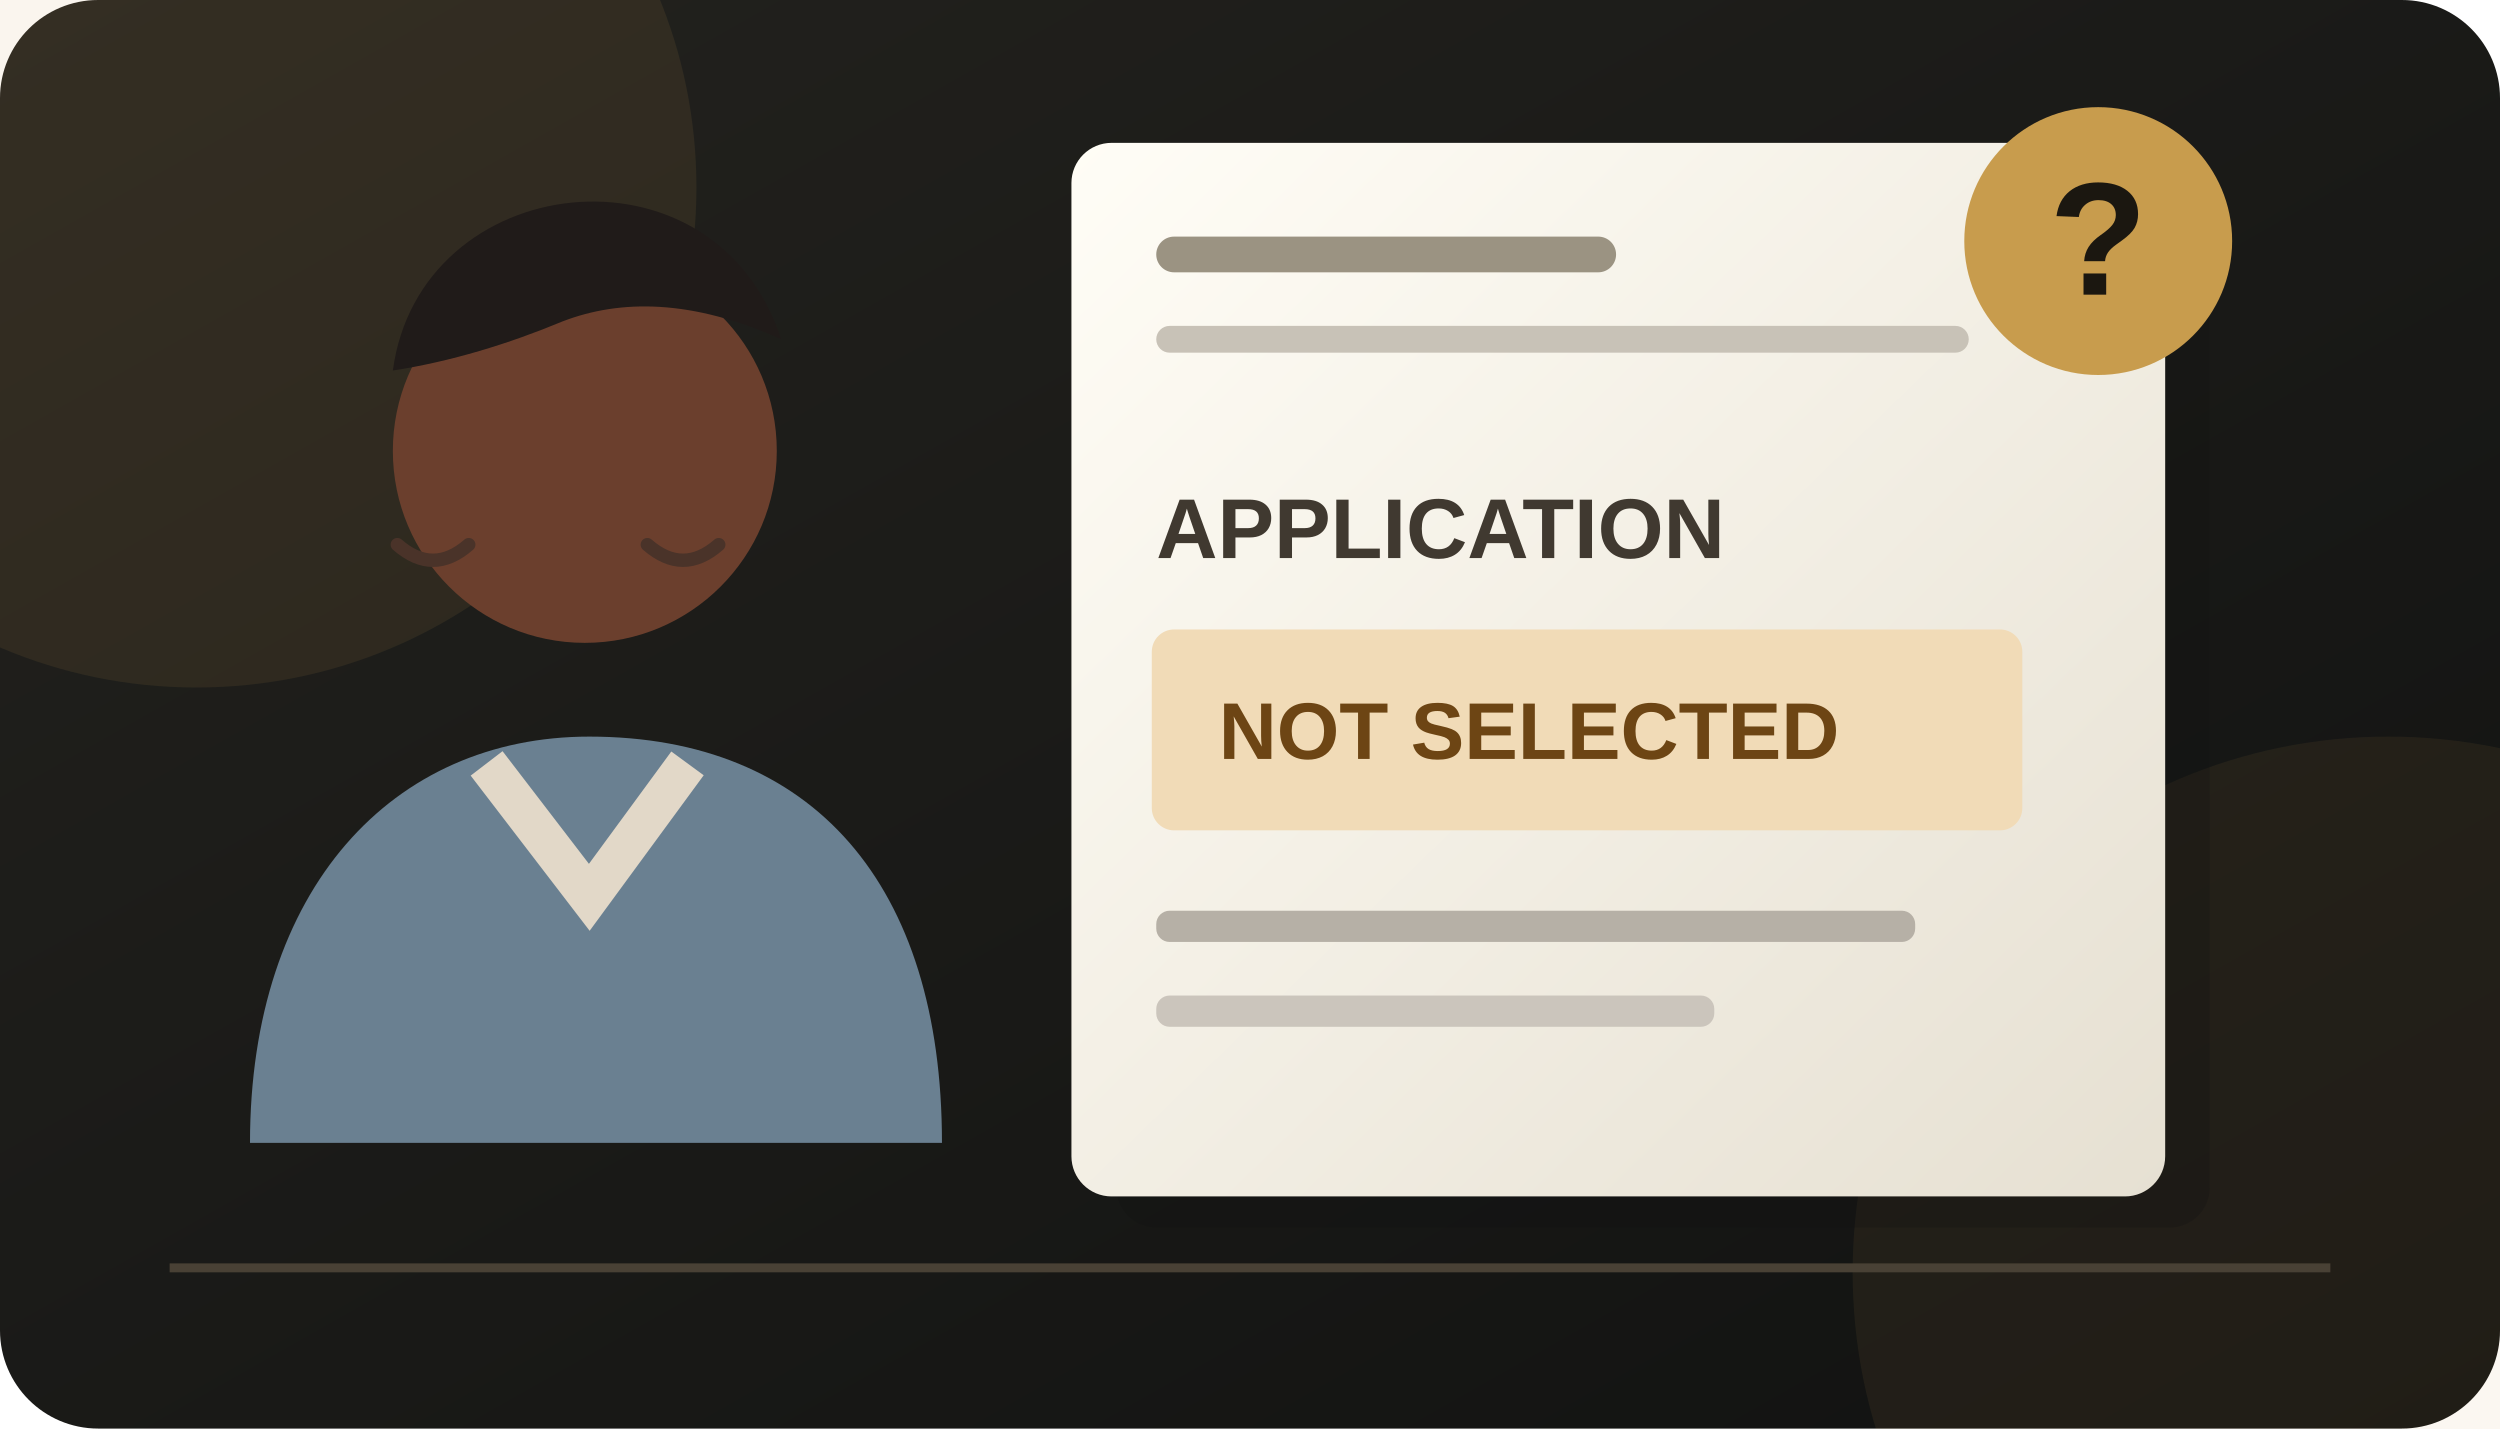
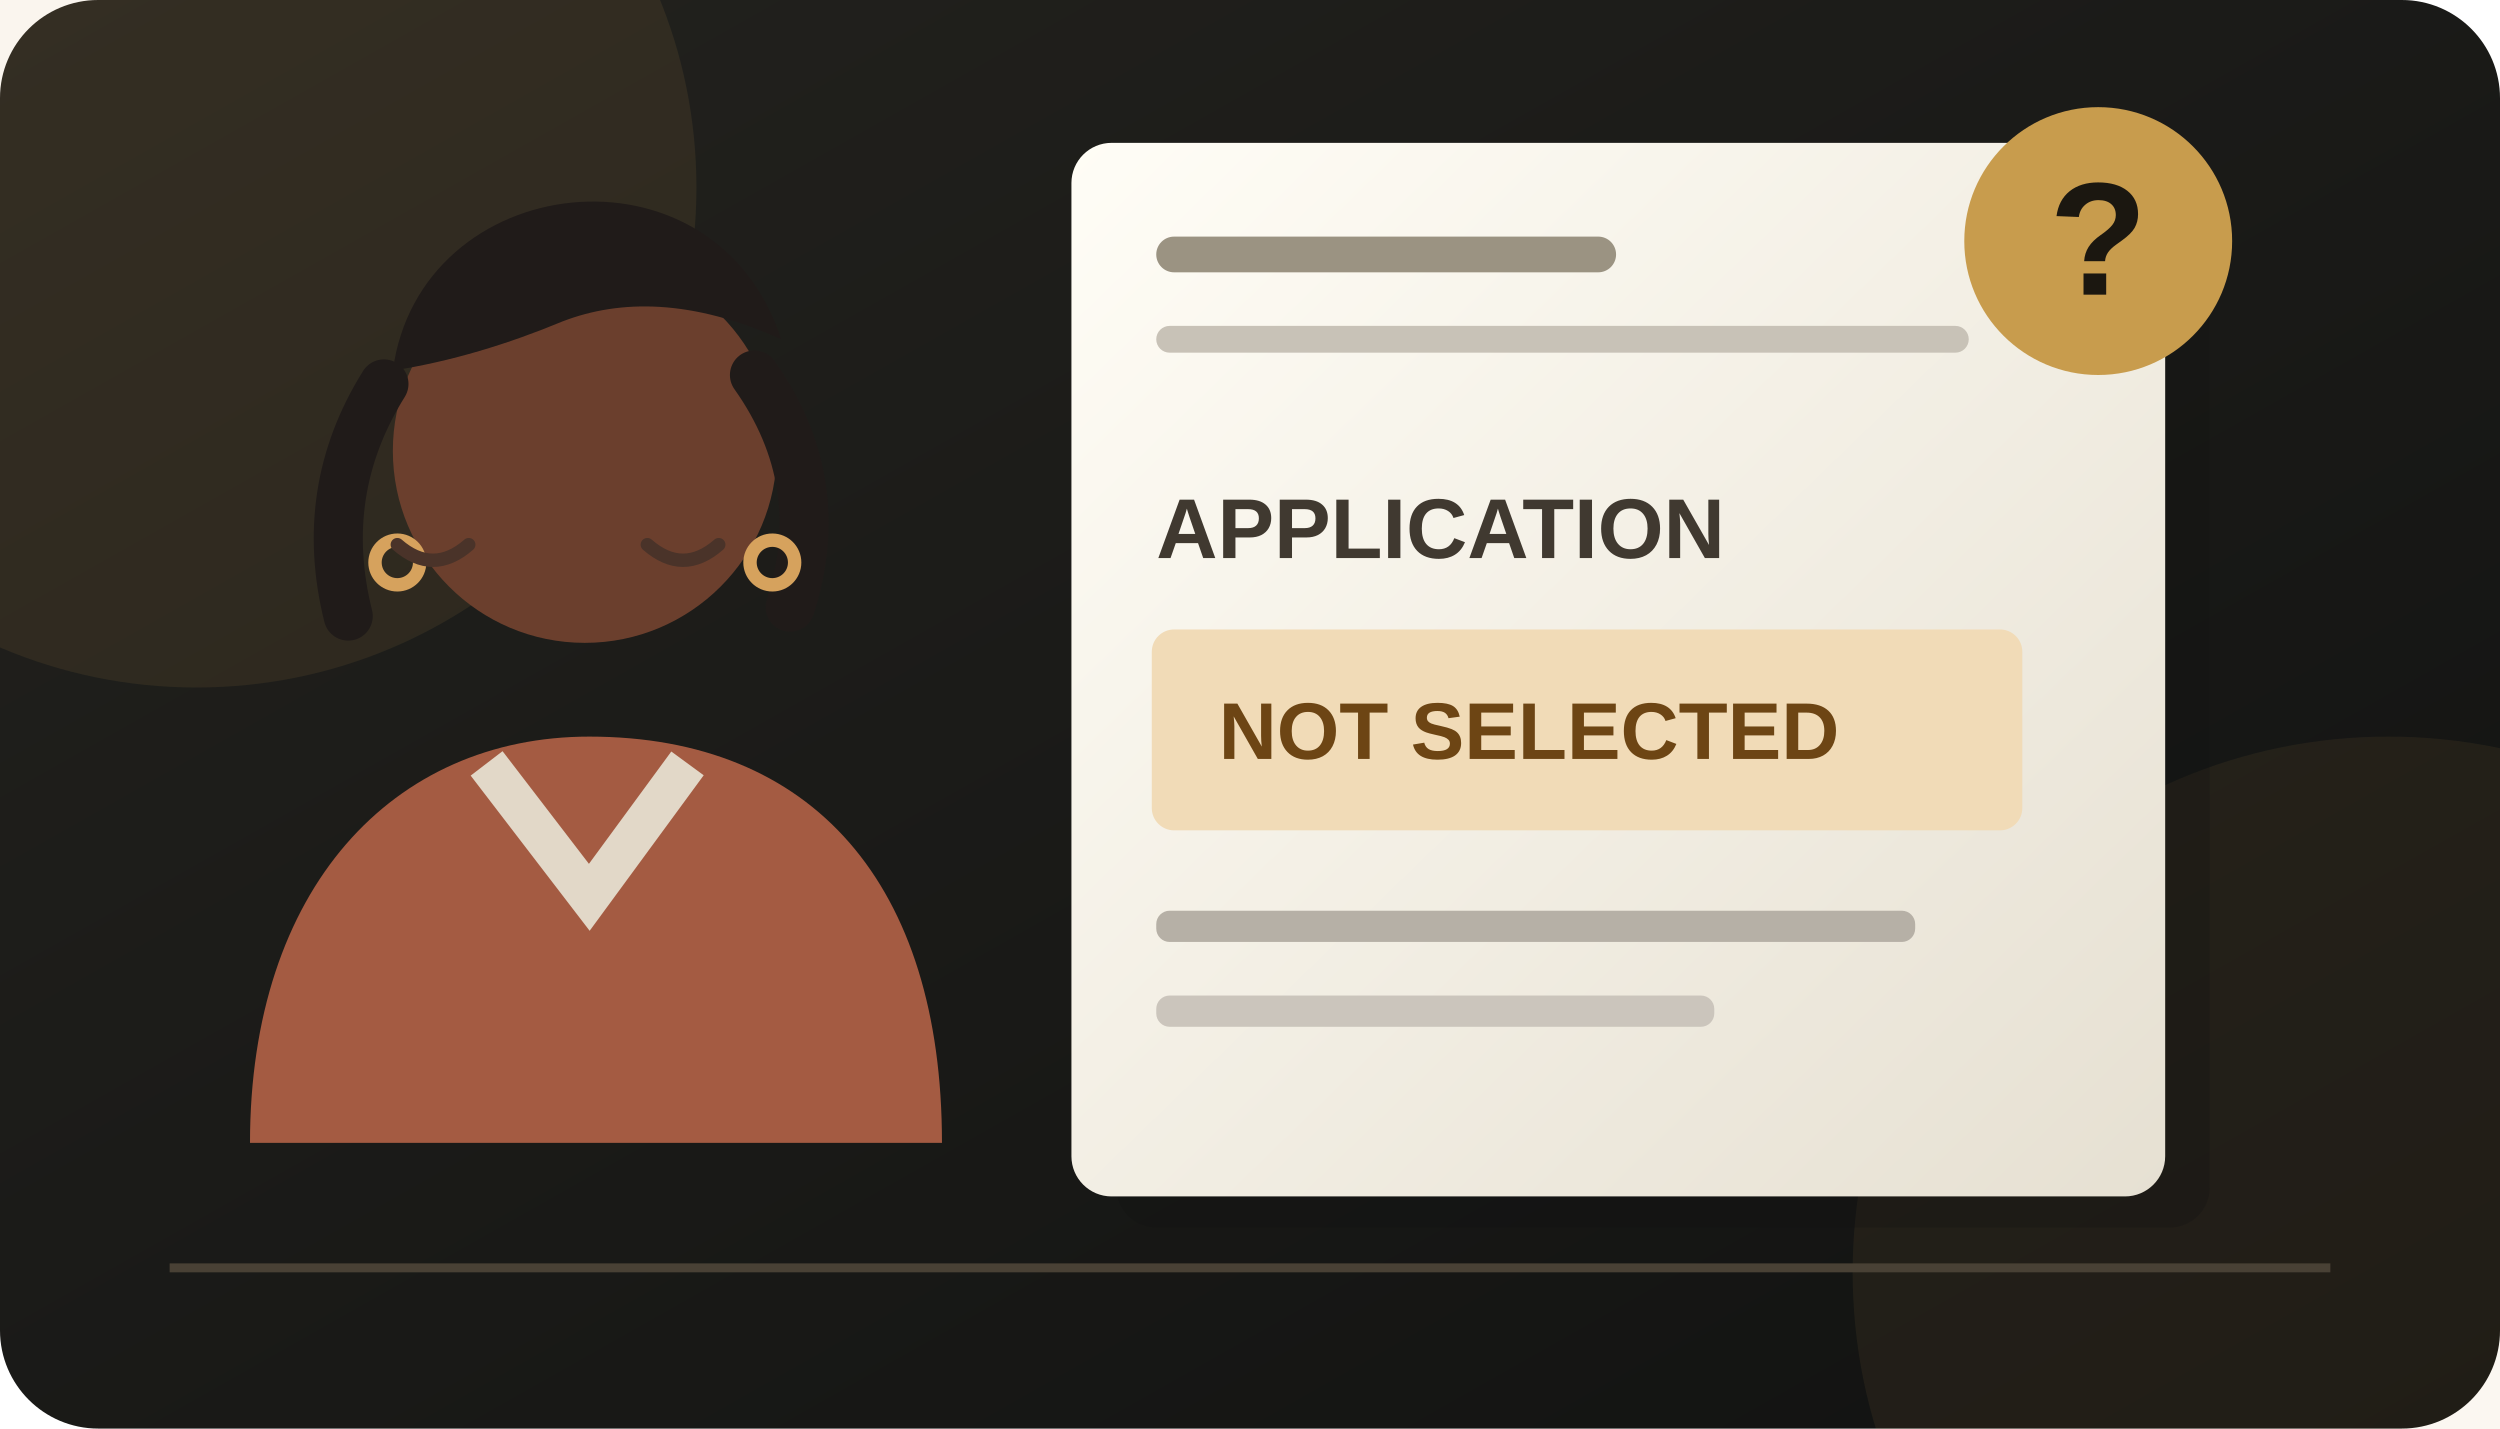
<svg xmlns="http://www.w3.org/2000/svg" width="560" height="320" viewBox="0 0 560 320" role="img" aria-label="Illustration of a job applicant looking at a selection letter with missing reasons">
  <defs>
    <linearGradient id="paper" x1="0" y1="0" x2="1" y2="1">
      <stop stop-color="#fffdf6" />
      <stop offset="1" stop-color="#e6e0d2" />
    </linearGradient>
    <linearGradient id="bg" x1="0" y1="0" x2="1" y2="1">
      <stop stop-color="#23221e" />
      <stop offset="1" stop-color="#111211" />
    </linearGradient>
  </defs>
  <rect width="560" height="320" rx="22" fill="url(#bg)" />
  <circle cx="44" cy="42" r="112" fill="#c89c4d" opacity=".10" />
  <circle cx="535" cy="285" r="120" fill="#c89c4d" opacity=".08" />
  <path d="M38 284H522" stroke="#494135" stroke-width="2" />
  <g font-family="Arial,Helvetica,sans-serif">
    <circle cx="131" cy="101" r="43" fill="#6b3f2d" />
    <path d="M88 83c6-45 72-53 87-7-20-9-36-9-49-4-12 5-25 9-38 11Z" fill="#201b19" />
-     <path d="M56 256c0-57 32-91 76-91 50 0 79 33 79 91" fill="#6a8091" />
+     <path d="M86 86q-15 24-8 52m91-54q17 24 8 52" fill="none" stroke="#201b19" stroke-width="11" stroke-linecap="round" />
+     <path d="M56 256c0-57 32-91 76-91 50 0 79 33 79 91" fill="#a45b42" />
+     <circle cx="89" cy="126" r="5" fill="none" stroke="#d6a25d" stroke-width="3" />
+     <circle cx="173" cy="126" r="5" fill="none" stroke="#d6a25d" stroke-width="3" />
    <path d="M109 171l23 30 22-30" fill="none" stroke="#e2d8c8" stroke-width="9" />
    <path d="M89 122q8 7 16 0M145 122q8 7 16 0" stroke="#4a3329" stroke-width="3" fill="none" stroke-linecap="round" />
    <rect x="250" y="39" width="245" height="236" rx="9" fill="#111" opacity=".26" />
    <rect x="240" y="32" width="245" height="236" rx="9" fill="url(#paper)" />
    <rect x="259" y="53" width="103" height="8" rx="4" fill="#9b9382" />
    <rect x="259" y="73" width="182" height="6" rx="3" fill="#c8c2b7" />
    <text x="259" y="125" font-size="19" font-weight="bold" fill="#403930">APPLICATION</text>
    <rect x="258" y="141" width="195" height="45" rx="5" fill="#f1dbb7" />
    <text x="273" y="170" font-size="18" font-weight="bold" fill="#6d4514">NOT SELECTED</text>
    <rect x="259" y="204" width="170" height="7" rx="3" fill="#b6b0a6" />
    <rect x="259" y="223" width="125" height="7" rx="3" fill="#cbc5bc" />
    <circle cx="470" cy="54" r="30" fill="#c89c4d" />
    <text x="470" y="66" text-anchor="middle" font-size="36" font-weight="bold" fill="#1b1710">?</text>
  </g>
</svg>
